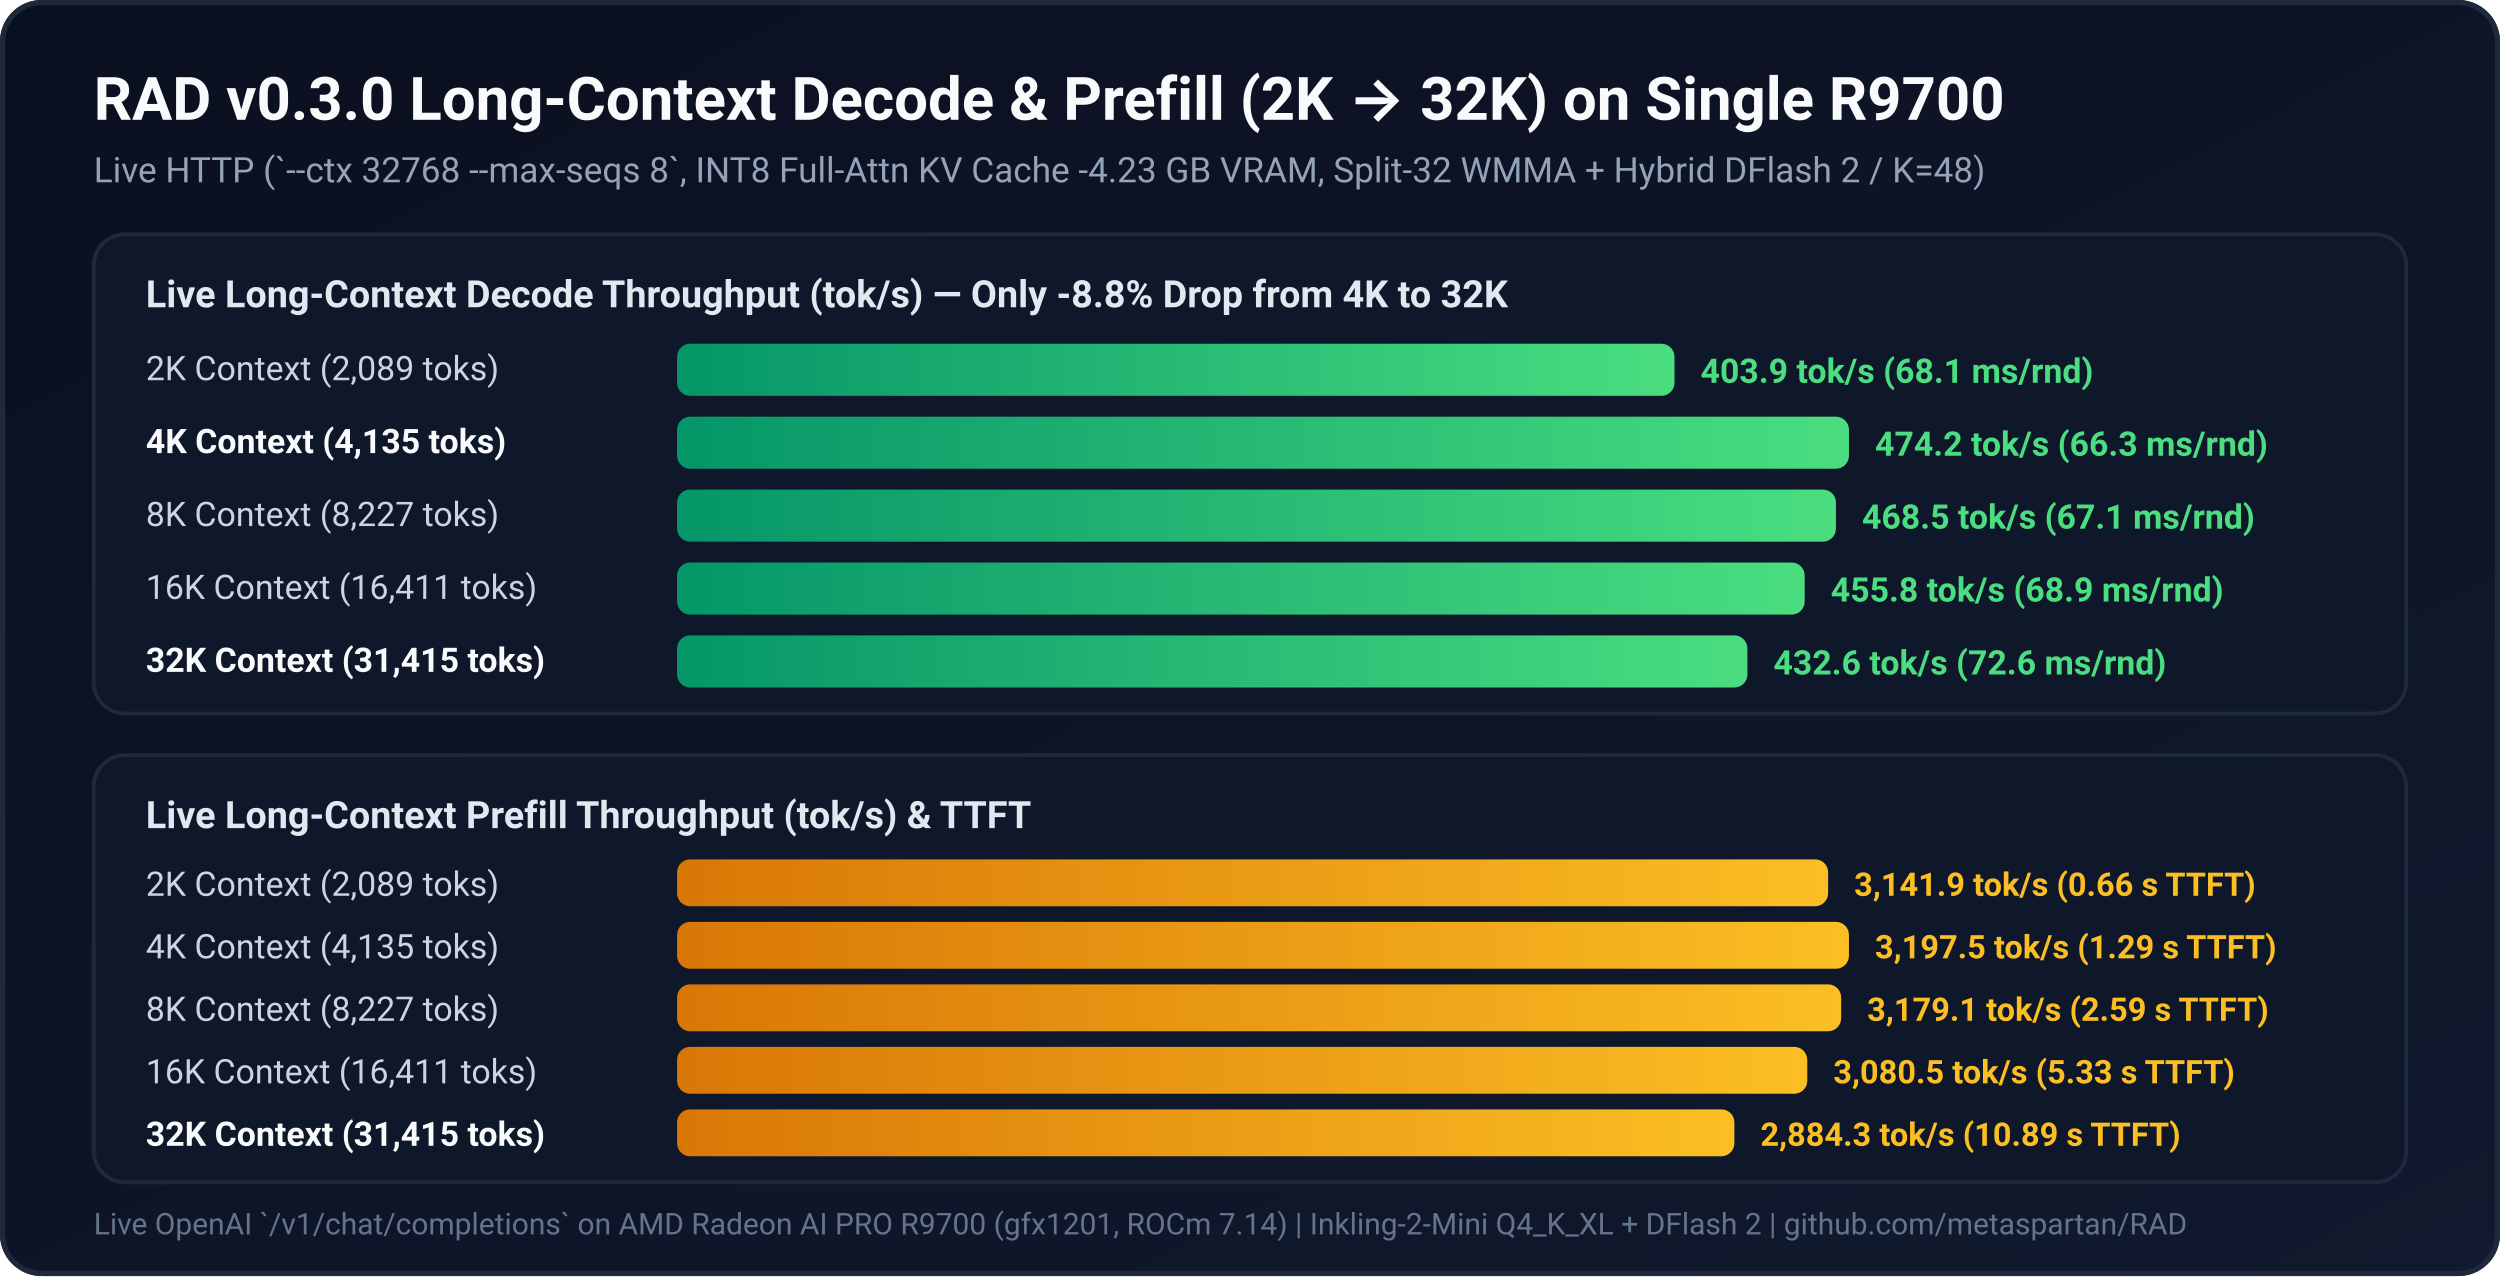
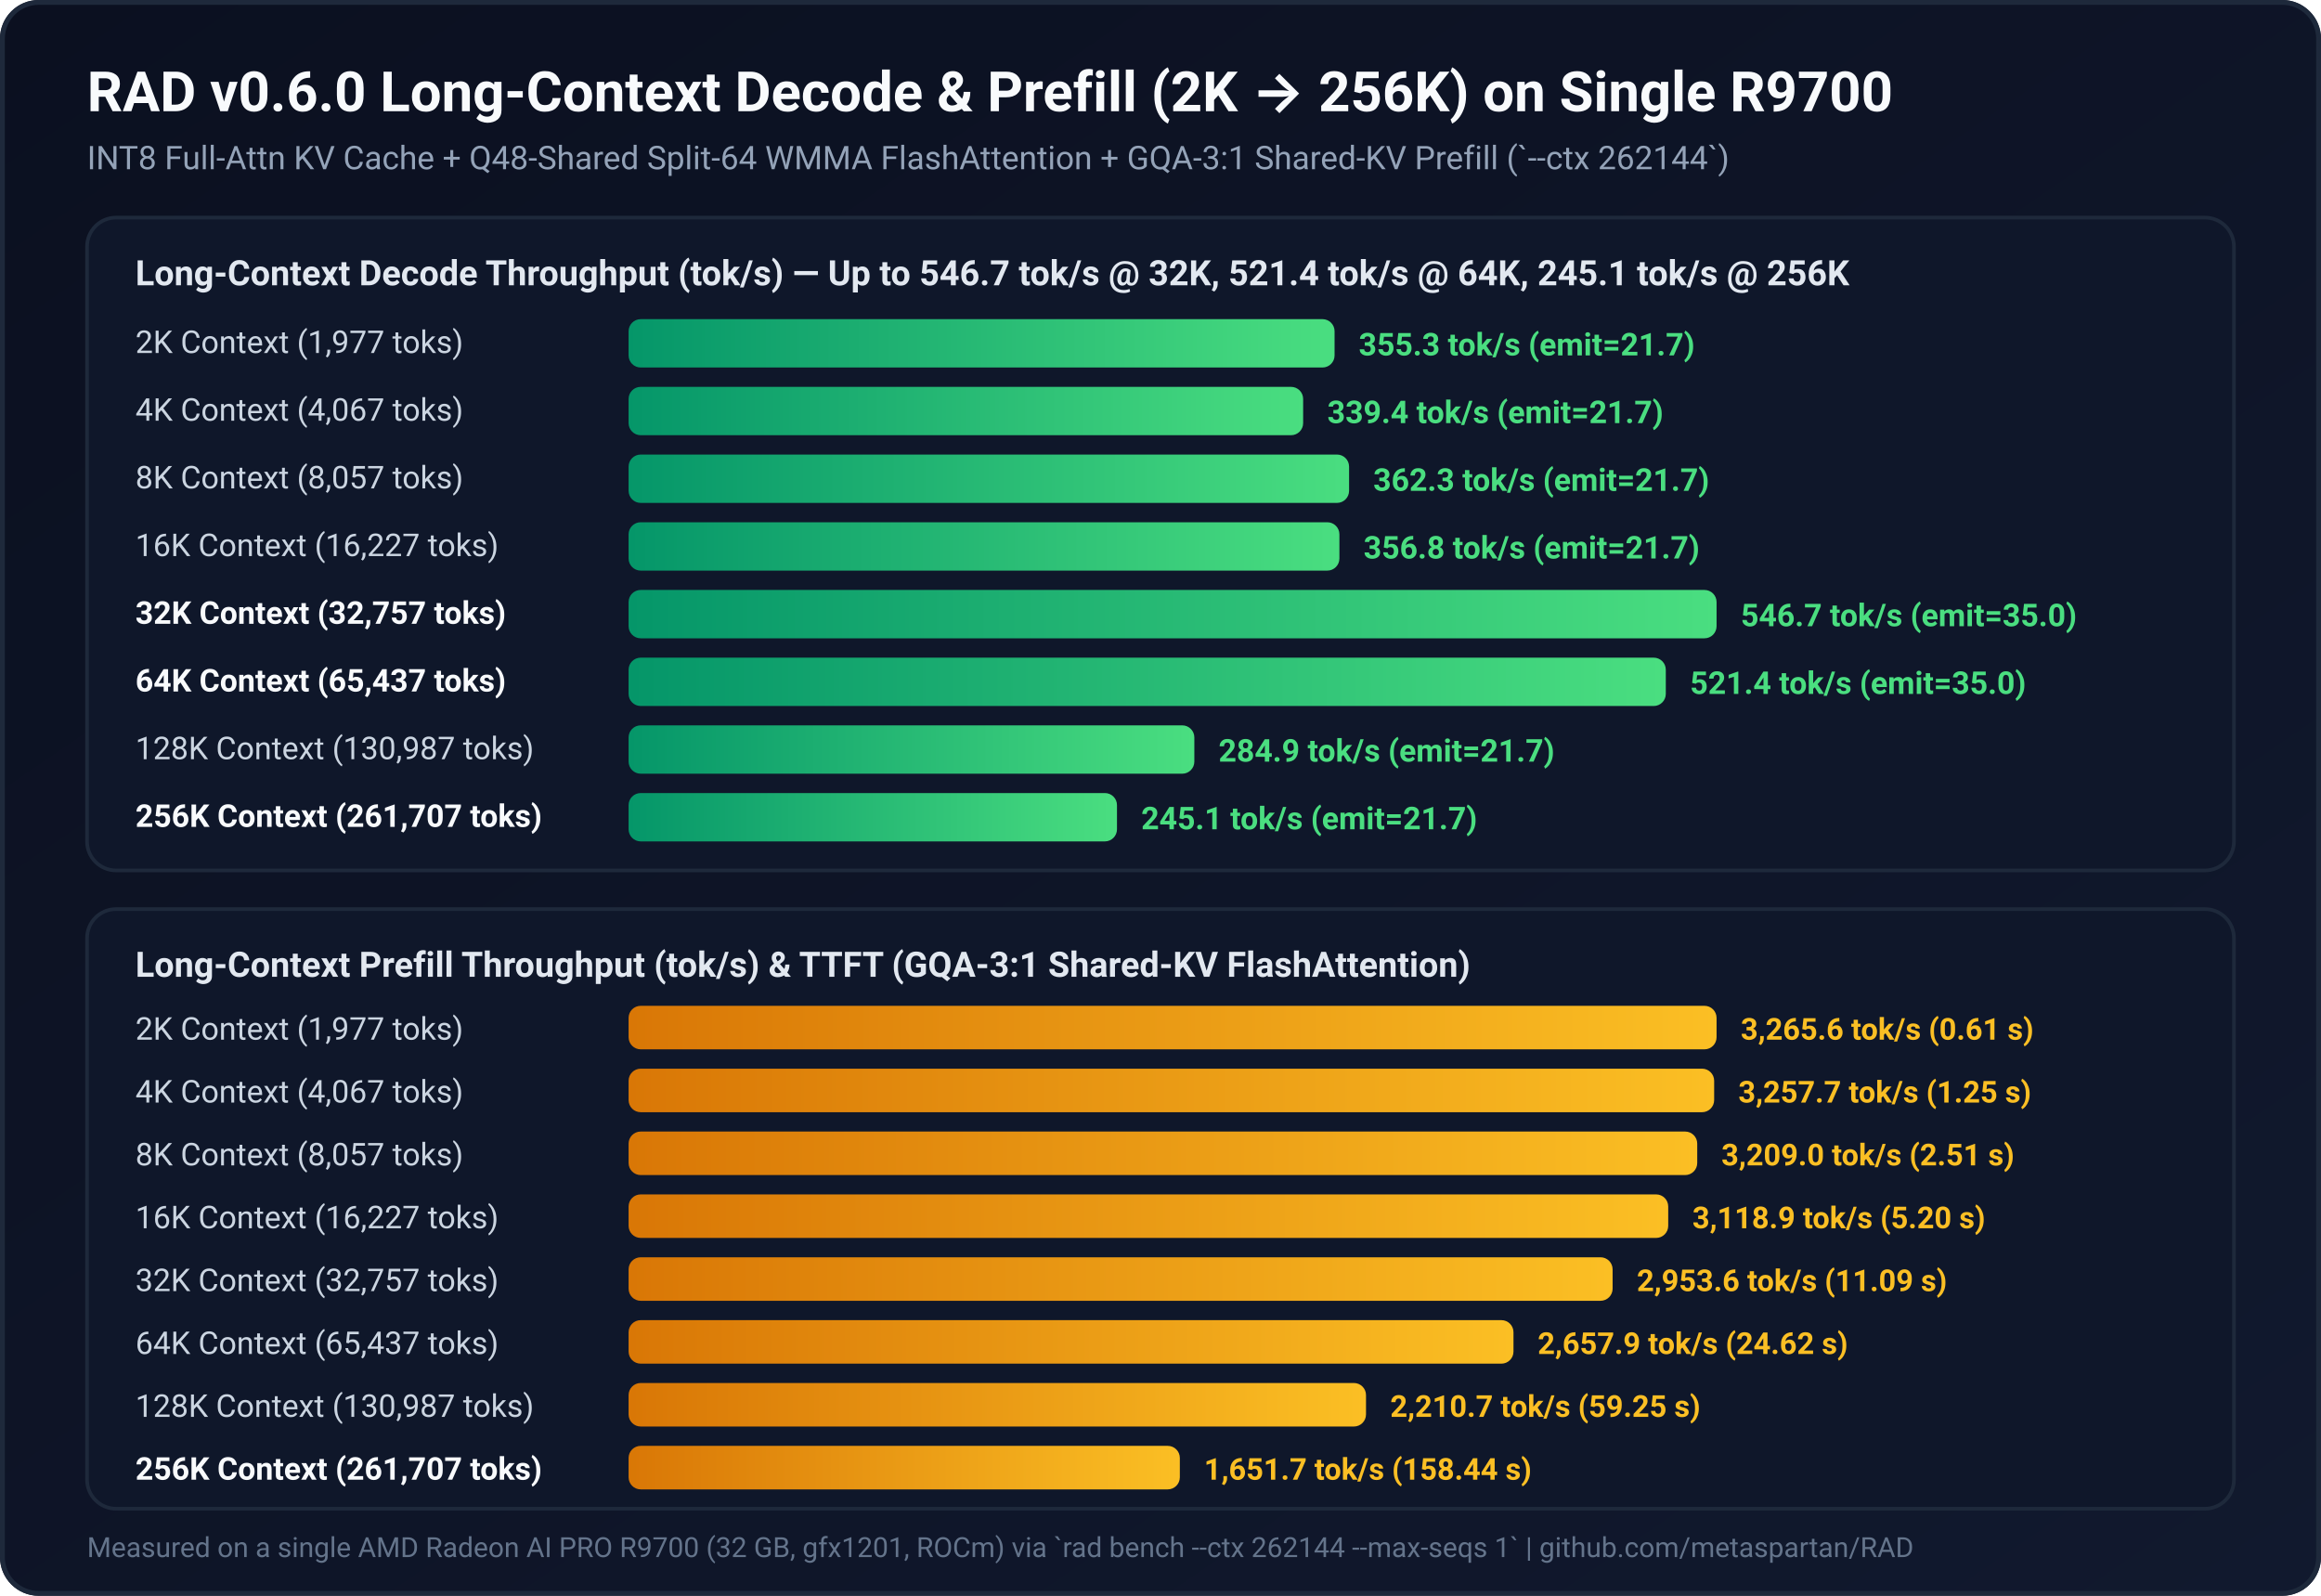
- <svg xmlns="http://www.w3.org/2000/svg" viewBox="0 0 960 490" width="960" height="490">
+ <svg xmlns="http://www.w3.org/2000/svg" viewBox="0 0 960 660" width="960" height="660">
  <defs>
    <linearGradient id="bg" x1="0" y1="0" x2="1" y2="1">
      <stop offset="0%" stop-color="#0b1020" />
      <stop offset="100%" stop-color="#11192e" />
    </linearGradient>
    <linearGradient id="decGrad" x1="0" y1="0" x2="1" y2="0">
      <stop offset="0%" stop-color="#059669" />
      <stop offset="100%" stop-color="#4ade80" />
    </linearGradient>
    <linearGradient id="ppGrad" x1="0" y1="0" x2="1" y2="0">
      <stop offset="0%" stop-color="#d97706" />
      <stop offset="100%" stop-color="#fbbf24" />
    </linearGradient>
  </defs>
-   <rect width="960" height="490" rx="16" fill="url(#bg)" />
-   <rect x="1" y="1" width="958" height="488" rx="15" fill="none" stroke="#1e293b" stroke-width="2" />
-   <text x="36" y="46" font-family="system-ui, -apple-system, Segoe UI, Roboto, sans-serif" font-size="23" font-weight="700" fill="#f8fafc">RAD v0.3.0 Long-Context Decode &amp; Prefill (2K → 32K) on Single R9700</text>
-   <text x="36" y="70" font-family="system-ui, -apple-system, Segoe UI, Roboto, sans-serif" font-size="13.5" fill="#94a3b8">Live HTTP (`--ctx 32768 --max-seqs 8`, INT8 Full-Attn KV Cache -4.23 GB VRAM, Split-32 WMMA + Hybrid DFlash 2 / K=48)</text>
-   <rect x="36" y="90" width="888" height="184" rx="12" fill="#0f172a" stroke="#1e293b" stroke-width="1.5" />
-   <text x="56" y="118" font-family="system-ui, -apple-system, Segoe UI, Roboto, sans-serif" font-size="14.5" font-weight="700" fill="#e2e8f0">Live Long-Context Decode Throughput (tok/s) — Only -8.8% Drop from 4K to 32K</text>
-   <text x="56" y="146" font-family="system-ui, -apple-system, Segoe UI, Roboto, sans-serif" font-size="13" fill="#cbd5e1">2K Context (2,089 toks)</text>
-   <rect x="260" y="132" width="383" height="20" rx="5" fill="url(#decGrad)" />
-   <text x="653" y="147" font-family="system-ui, -apple-system, Segoe UI, Roboto, sans-serif" font-size="13" font-weight="700" fill="#4ade80">403.9 tok/s (68.1 ms/rnd)</text>
-   <text x="56" y="174" font-family="system-ui, -apple-system, Segoe UI, Roboto, sans-serif" font-size="13" font-weight="700" fill="#f8fafc">4K Context (4,135 toks)</text>
-   <rect x="260" y="160" width="450" height="20" rx="5" fill="url(#decGrad)" />
-   <text x="720" y="175" font-family="system-ui, -apple-system, Segoe UI, Roboto, sans-serif" font-size="13" font-weight="700" fill="#4ade80">474.2 tok/s (66.3 ms/rnd)</text>
-   <text x="56" y="202" font-family="system-ui, -apple-system, Segoe UI, Roboto, sans-serif" font-size="13" fill="#cbd5e1">8K Context (8,227 toks)</text>
-   <rect x="260" y="188" width="445" height="20" rx="5" fill="url(#decGrad)" />
-   <text x="715" y="203" font-family="system-ui, -apple-system, Segoe UI, Roboto, sans-serif" font-size="13" font-weight="700" fill="#4ade80">468.5 tok/s (67.1 ms/rnd)</text>
-   <text x="56" y="230" font-family="system-ui, -apple-system, Segoe UI, Roboto, sans-serif" font-size="13" fill="#cbd5e1">16K Context (16,411 toks)</text>
-   <rect x="260" y="216" width="433" height="20" rx="5" fill="url(#decGrad)" />
-   <text x="703" y="231" font-family="system-ui, -apple-system, Segoe UI, Roboto, sans-serif" font-size="13" font-weight="700" fill="#4ade80">455.8 tok/s (68.9 ms/rnd)</text>
-   <text x="56" y="258" font-family="system-ui, -apple-system, Segoe UI, Roboto, sans-serif" font-size="13" font-weight="700" fill="#f8fafc">32K Context (31,415 toks)</text>
-   <rect x="260" y="244" width="411" height="20" rx="5" fill="url(#decGrad)" />
-   <text x="681" y="259" font-family="system-ui, -apple-system, Segoe UI, Roboto, sans-serif" font-size="13" font-weight="700" fill="#4ade80">432.6 tok/s (72.6 ms/rnd)</text>
-   <rect x="36" y="290" width="888" height="164" rx="12" fill="#0f172a" stroke="#1e293b" stroke-width="1.5" />
-   <text x="56" y="318" font-family="system-ui, -apple-system, Segoe UI, Roboto, sans-serif" font-size="14.5" font-weight="700" fill="#e2e8f0">Live Long-Context Prefill Throughput (tok/s) &amp; TTFT</text>
-   <text x="56" y="344" font-family="system-ui, -apple-system, Segoe UI, Roboto, sans-serif" font-size="13" fill="#cbd5e1">2K Context (2,089 toks)</text>
-   <rect x="260" y="330" width="442" height="18" rx="5" fill="url(#ppGrad)" />
-   <text x="712" y="344" font-family="system-ui, -apple-system, Segoe UI, Roboto, sans-serif" font-size="12.5" font-weight="700" fill="#fbbf24">3,141.9 tok/s (0.66 s TTFT)</text>
-   <text x="56" y="368" font-family="system-ui, -apple-system, Segoe UI, Roboto, sans-serif" font-size="13" fill="#cbd5e1">4K Context (4,135 toks)</text>
-   <rect x="260" y="354" width="450" height="18" rx="5" fill="url(#ppGrad)" />
-   <text x="720" y="368" font-family="system-ui, -apple-system, Segoe UI, Roboto, sans-serif" font-size="12.5" font-weight="700" fill="#fbbf24">3,197.5 tok/s (1.29 s TTFT)</text>
-   <text x="56" y="392" font-family="system-ui, -apple-system, Segoe UI, Roboto, sans-serif" font-size="13" fill="#cbd5e1">8K Context (8,227 toks)</text>
-   <rect x="260" y="378" width="447" height="18" rx="5" fill="url(#ppGrad)" />
-   <text x="717" y="392" font-family="system-ui, -apple-system, Segoe UI, Roboto, sans-serif" font-size="12.5" font-weight="700" fill="#fbbf24">3,179.1 tok/s (2.59 s TTFT)</text>
-   <text x="56" y="416" font-family="system-ui, -apple-system, Segoe UI, Roboto, sans-serif" font-size="13" fill="#cbd5e1">16K Context (16,411 toks)</text>
-   <rect x="260" y="402" width="434" height="18" rx="5" fill="url(#ppGrad)" />
-   <text x="704" y="416" font-family="system-ui, -apple-system, Segoe UI, Roboto, sans-serif" font-size="12.5" font-weight="700" fill="#fbbf24">3,080.5 tok/s (5.33 s TTFT)</text>
-   <text x="56" y="440" font-family="system-ui, -apple-system, Segoe UI, Roboto, sans-serif" font-size="13" font-weight="700" fill="#f8fafc">32K Context (31,415 toks)</text>
-   <rect x="260" y="426" width="406" height="18" rx="5" fill="url(#ppGrad)" />
-   <text x="676" y="440" font-family="system-ui, -apple-system, Segoe UI, Roboto, sans-serif" font-size="12.5" font-weight="700" fill="#fbbf24">2,884.3 tok/s (10.89 s TTFT)</text>
-   <text x="36" y="474" font-family="system-ui, -apple-system, Segoe UI, Roboto, sans-serif" font-size="11.5" fill="#64748b">Live OpenAI `/v1/chat/completions` on AMD Radeon AI PRO R9700 (gfx1201, ROCm 7.14) | Inkling-2-Mini Q4_K_XL + DFlash 2 | github.com/metaspartan/RAD</text>
+   <rect width="960" height="660" rx="16" fill="url(#bg)" />
+   <rect x="1" y="1" width="958" height="658" rx="15" fill="none" stroke="#1e293b" stroke-width="2" />
+   <text x="36" y="46" font-family="system-ui, -apple-system, Segoe UI, Roboto, sans-serif" font-size="23" font-weight="700" fill="#f8fafc">RAD v0.6.0 Long-Context Decode &amp; Prefill (2K → 256K) on Single R9700</text>
+   <text x="36" y="70" font-family="system-ui, -apple-system, Segoe UI, Roboto, sans-serif" font-size="13.5" fill="#94a3b8">INT8 Full-Attn KV Cache + Q48-Shared Split-64 WMMA FlashAttention + GQA-3:1 Shared-KV Prefill (`--ctx 262144`)</text>
+   <rect x="36" y="90" width="888" height="270" rx="12" fill="#0f172a" stroke="#1e293b" stroke-width="1.5" />
+   <text x="56" y="118" font-family="system-ui, -apple-system, Segoe UI, Roboto, sans-serif" font-size="14.5" font-weight="700" fill="#e2e8f0">Long-Context Decode Throughput (tok/s) — Up to 546.7 tok/s @ 32K, 521.4 tok/s @ 64K, 245.1 tok/s @ 256K</text>
+   <text x="56" y="146" font-family="system-ui, -apple-system, Segoe UI, Roboto, sans-serif" font-size="13" fill="#cbd5e1">2K Context (1,977 toks)</text>
+   <rect x="260" y="132" width="292" height="20" rx="5" fill="url(#decGrad)" />
+   <text x="562" y="147" font-family="system-ui, -apple-system, Segoe UI, Roboto, sans-serif" font-size="13" font-weight="700" fill="#4ade80">355.3 tok/s (emit=21.7)</text>
+   <text x="56" y="174" font-family="system-ui, -apple-system, Segoe UI, Roboto, sans-serif" font-size="13" fill="#cbd5e1">4K Context (4,067 toks)</text>
+   <rect x="260" y="160" width="279" height="20" rx="5" fill="url(#decGrad)" />
+   <text x="549" y="175" font-family="system-ui, -apple-system, Segoe UI, Roboto, sans-serif" font-size="13" font-weight="700" fill="#4ade80">339.4 tok/s (emit=21.7)</text>
+   <text x="56" y="202" font-family="system-ui, -apple-system, Segoe UI, Roboto, sans-serif" font-size="13" fill="#cbd5e1">8K Context (8,057 toks)</text>
+   <rect x="260" y="188" width="298" height="20" rx="5" fill="url(#decGrad)" />
+   <text x="568" y="203" font-family="system-ui, -apple-system, Segoe UI, Roboto, sans-serif" font-size="13" font-weight="700" fill="#4ade80">362.3 tok/s (emit=21.7)</text>
+   <text x="56" y="230" font-family="system-ui, -apple-system, Segoe UI, Roboto, sans-serif" font-size="13" fill="#cbd5e1">16K Context (16,227 toks)</text>
+   <rect x="260" y="216" width="294" height="20" rx="5" fill="url(#decGrad)" />
+   <text x="564" y="231" font-family="system-ui, -apple-system, Segoe UI, Roboto, sans-serif" font-size="13" font-weight="700" fill="#4ade80">356.8 tok/s (emit=21.7)</text>
+   <text x="56" y="258" font-family="system-ui, -apple-system, Segoe UI, Roboto, sans-serif" font-size="13" font-weight="700" fill="#f8fafc">32K Context (32,757 toks)</text>
+   <rect x="260" y="244" width="450" height="20" rx="5" fill="url(#decGrad)" />
+   <text x="720" y="259" font-family="system-ui, -apple-system, Segoe UI, Roboto, sans-serif" font-size="13" font-weight="700" fill="#4ade80">546.7 tok/s (emit=35.0)</text>
+   <text x="56" y="286" font-family="system-ui, -apple-system, Segoe UI, Roboto, sans-serif" font-size="13" font-weight="700" fill="#f8fafc">64K Context (65,437 toks)</text>
+   <rect x="260" y="272" width="429" height="20" rx="5" fill="url(#decGrad)" />
+   <text x="699" y="287" font-family="system-ui, -apple-system, Segoe UI, Roboto, sans-serif" font-size="13" font-weight="700" fill="#4ade80">521.4 tok/s (emit=35.0)</text>
+   <text x="56" y="314" font-family="system-ui, -apple-system, Segoe UI, Roboto, sans-serif" font-size="13" fill="#cbd5e1">128K Context (130,987 toks)</text>
+   <rect x="260" y="300" width="234" height="20" rx="5" fill="url(#decGrad)" />
+   <text x="504" y="315" font-family="system-ui, -apple-system, Segoe UI, Roboto, sans-serif" font-size="13" font-weight="700" fill="#4ade80">284.9 tok/s (emit=21.7)</text>
+   <text x="56" y="342" font-family="system-ui, -apple-system, Segoe UI, Roboto, sans-serif" font-size="13" font-weight="700" fill="#f8fafc">256K Context (261,707 toks)</text>
+   <rect x="260" y="328" width="202" height="20" rx="5" fill="url(#decGrad)" />
+   <text x="472" y="343" font-family="system-ui, -apple-system, Segoe UI, Roboto, sans-serif" font-size="13" font-weight="700" fill="#4ade80">245.1 tok/s (emit=21.7)</text>
+   <rect x="36" y="376" width="888" height="248" rx="12" fill="#0f172a" stroke="#1e293b" stroke-width="1.5" />
+   <text x="56" y="404" font-family="system-ui, -apple-system, Segoe UI, Roboto, sans-serif" font-size="14.5" font-weight="700" fill="#e2e8f0">Long-Context Prefill Throughput (tok/s) &amp; TTFT (GQA-3:1 Shared-KV FlashAttention)</text>
+   <text x="56" y="430" font-family="system-ui, -apple-system, Segoe UI, Roboto, sans-serif" font-size="13" fill="#cbd5e1">2K Context (1,977 toks)</text>
+   <rect x="260" y="416" width="450" height="18" rx="5" fill="url(#ppGrad)" />
+   <text x="720" y="430" font-family="system-ui, -apple-system, Segoe UI, Roboto, sans-serif" font-size="12.5" font-weight="700" fill="#fbbf24">3,265.6 tok/s (0.61 s)</text>
+   <text x="56" y="456" font-family="system-ui, -apple-system, Segoe UI, Roboto, sans-serif" font-size="13" fill="#cbd5e1">4K Context (4,067 toks)</text>
+   <rect x="260" y="442" width="449" height="18" rx="5" fill="url(#ppGrad)" />
+   <text x="719" y="456" font-family="system-ui, -apple-system, Segoe UI, Roboto, sans-serif" font-size="12.5" font-weight="700" fill="#fbbf24">3,257.7 tok/s (1.25 s)</text>
+   <text x="56" y="482" font-family="system-ui, -apple-system, Segoe UI, Roboto, sans-serif" font-size="13" fill="#cbd5e1">8K Context (8,057 toks)</text>
+   <rect x="260" y="468" width="442" height="18" rx="5" fill="url(#ppGrad)" />
+   <text x="712" y="482" font-family="system-ui, -apple-system, Segoe UI, Roboto, sans-serif" font-size="12.5" font-weight="700" fill="#fbbf24">3,209.0 tok/s (2.51 s)</text>
+   <text x="56" y="508" font-family="system-ui, -apple-system, Segoe UI, Roboto, sans-serif" font-size="13" fill="#cbd5e1">16K Context (16,227 toks)</text>
+   <rect x="260" y="494" width="430" height="18" rx="5" fill="url(#ppGrad)" />
+   <text x="700" y="508" font-family="system-ui, -apple-system, Segoe UI, Roboto, sans-serif" font-size="12.5" font-weight="700" fill="#fbbf24">3,118.9 tok/s (5.20 s)</text>
+   <text x="56" y="534" font-family="system-ui, -apple-system, Segoe UI, Roboto, sans-serif" font-size="13" fill="#cbd5e1">32K Context (32,757 toks)</text>
+   <rect x="260" y="520" width="407" height="18" rx="5" fill="url(#ppGrad)" />
+   <text x="677" y="534" font-family="system-ui, -apple-system, Segoe UI, Roboto, sans-serif" font-size="12.5" font-weight="700" fill="#fbbf24">2,953.6 tok/s (11.09 s)</text>
+   <text x="56" y="560" font-family="system-ui, -apple-system, Segoe UI, Roboto, sans-serif" font-size="13" fill="#cbd5e1">64K Context (65,437 toks)</text>
+   <rect x="260" y="546" width="366" height="18" rx="5" fill="url(#ppGrad)" />
+   <text x="636" y="560" font-family="system-ui, -apple-system, Segoe UI, Roboto, sans-serif" font-size="12.5" font-weight="700" fill="#fbbf24">2,657.9 tok/s (24.62 s)</text>
+   <text x="56" y="586" font-family="system-ui, -apple-system, Segoe UI, Roboto, sans-serif" font-size="13" fill="#cbd5e1">128K Context (130,987 toks)</text>
+   <rect x="260" y="572" width="305" height="18" rx="5" fill="url(#ppGrad)" />
+   <text x="575" y="586" font-family="system-ui, -apple-system, Segoe UI, Roboto, sans-serif" font-size="12.5" font-weight="700" fill="#fbbf24">2,210.7 tok/s (59.25 s)</text>
+   <text x="56" y="612" font-family="system-ui, -apple-system, Segoe UI, Roboto, sans-serif" font-size="13" font-weight="700" fill="#f8fafc">256K Context (261,707 toks)</text>
+   <rect x="260" y="598" width="228" height="18" rx="5" fill="url(#ppGrad)" />
+   <text x="498" y="612" font-family="system-ui, -apple-system, Segoe UI, Roboto, sans-serif" font-size="12.5" font-weight="700" fill="#fbbf24">1,651.7 tok/s (158.44 s)</text>
+   <text x="36" y="644" font-family="system-ui, -apple-system, Segoe UI, Roboto, sans-serif" font-size="11.5" fill="#64748b">Measured on a single AMD Radeon AI PRO R9700 (32 GB, gfx1201, ROCm) via `rad bench --ctx 262144 --max-seqs 1` | github.com/metaspartan/RAD</text>
</svg>
